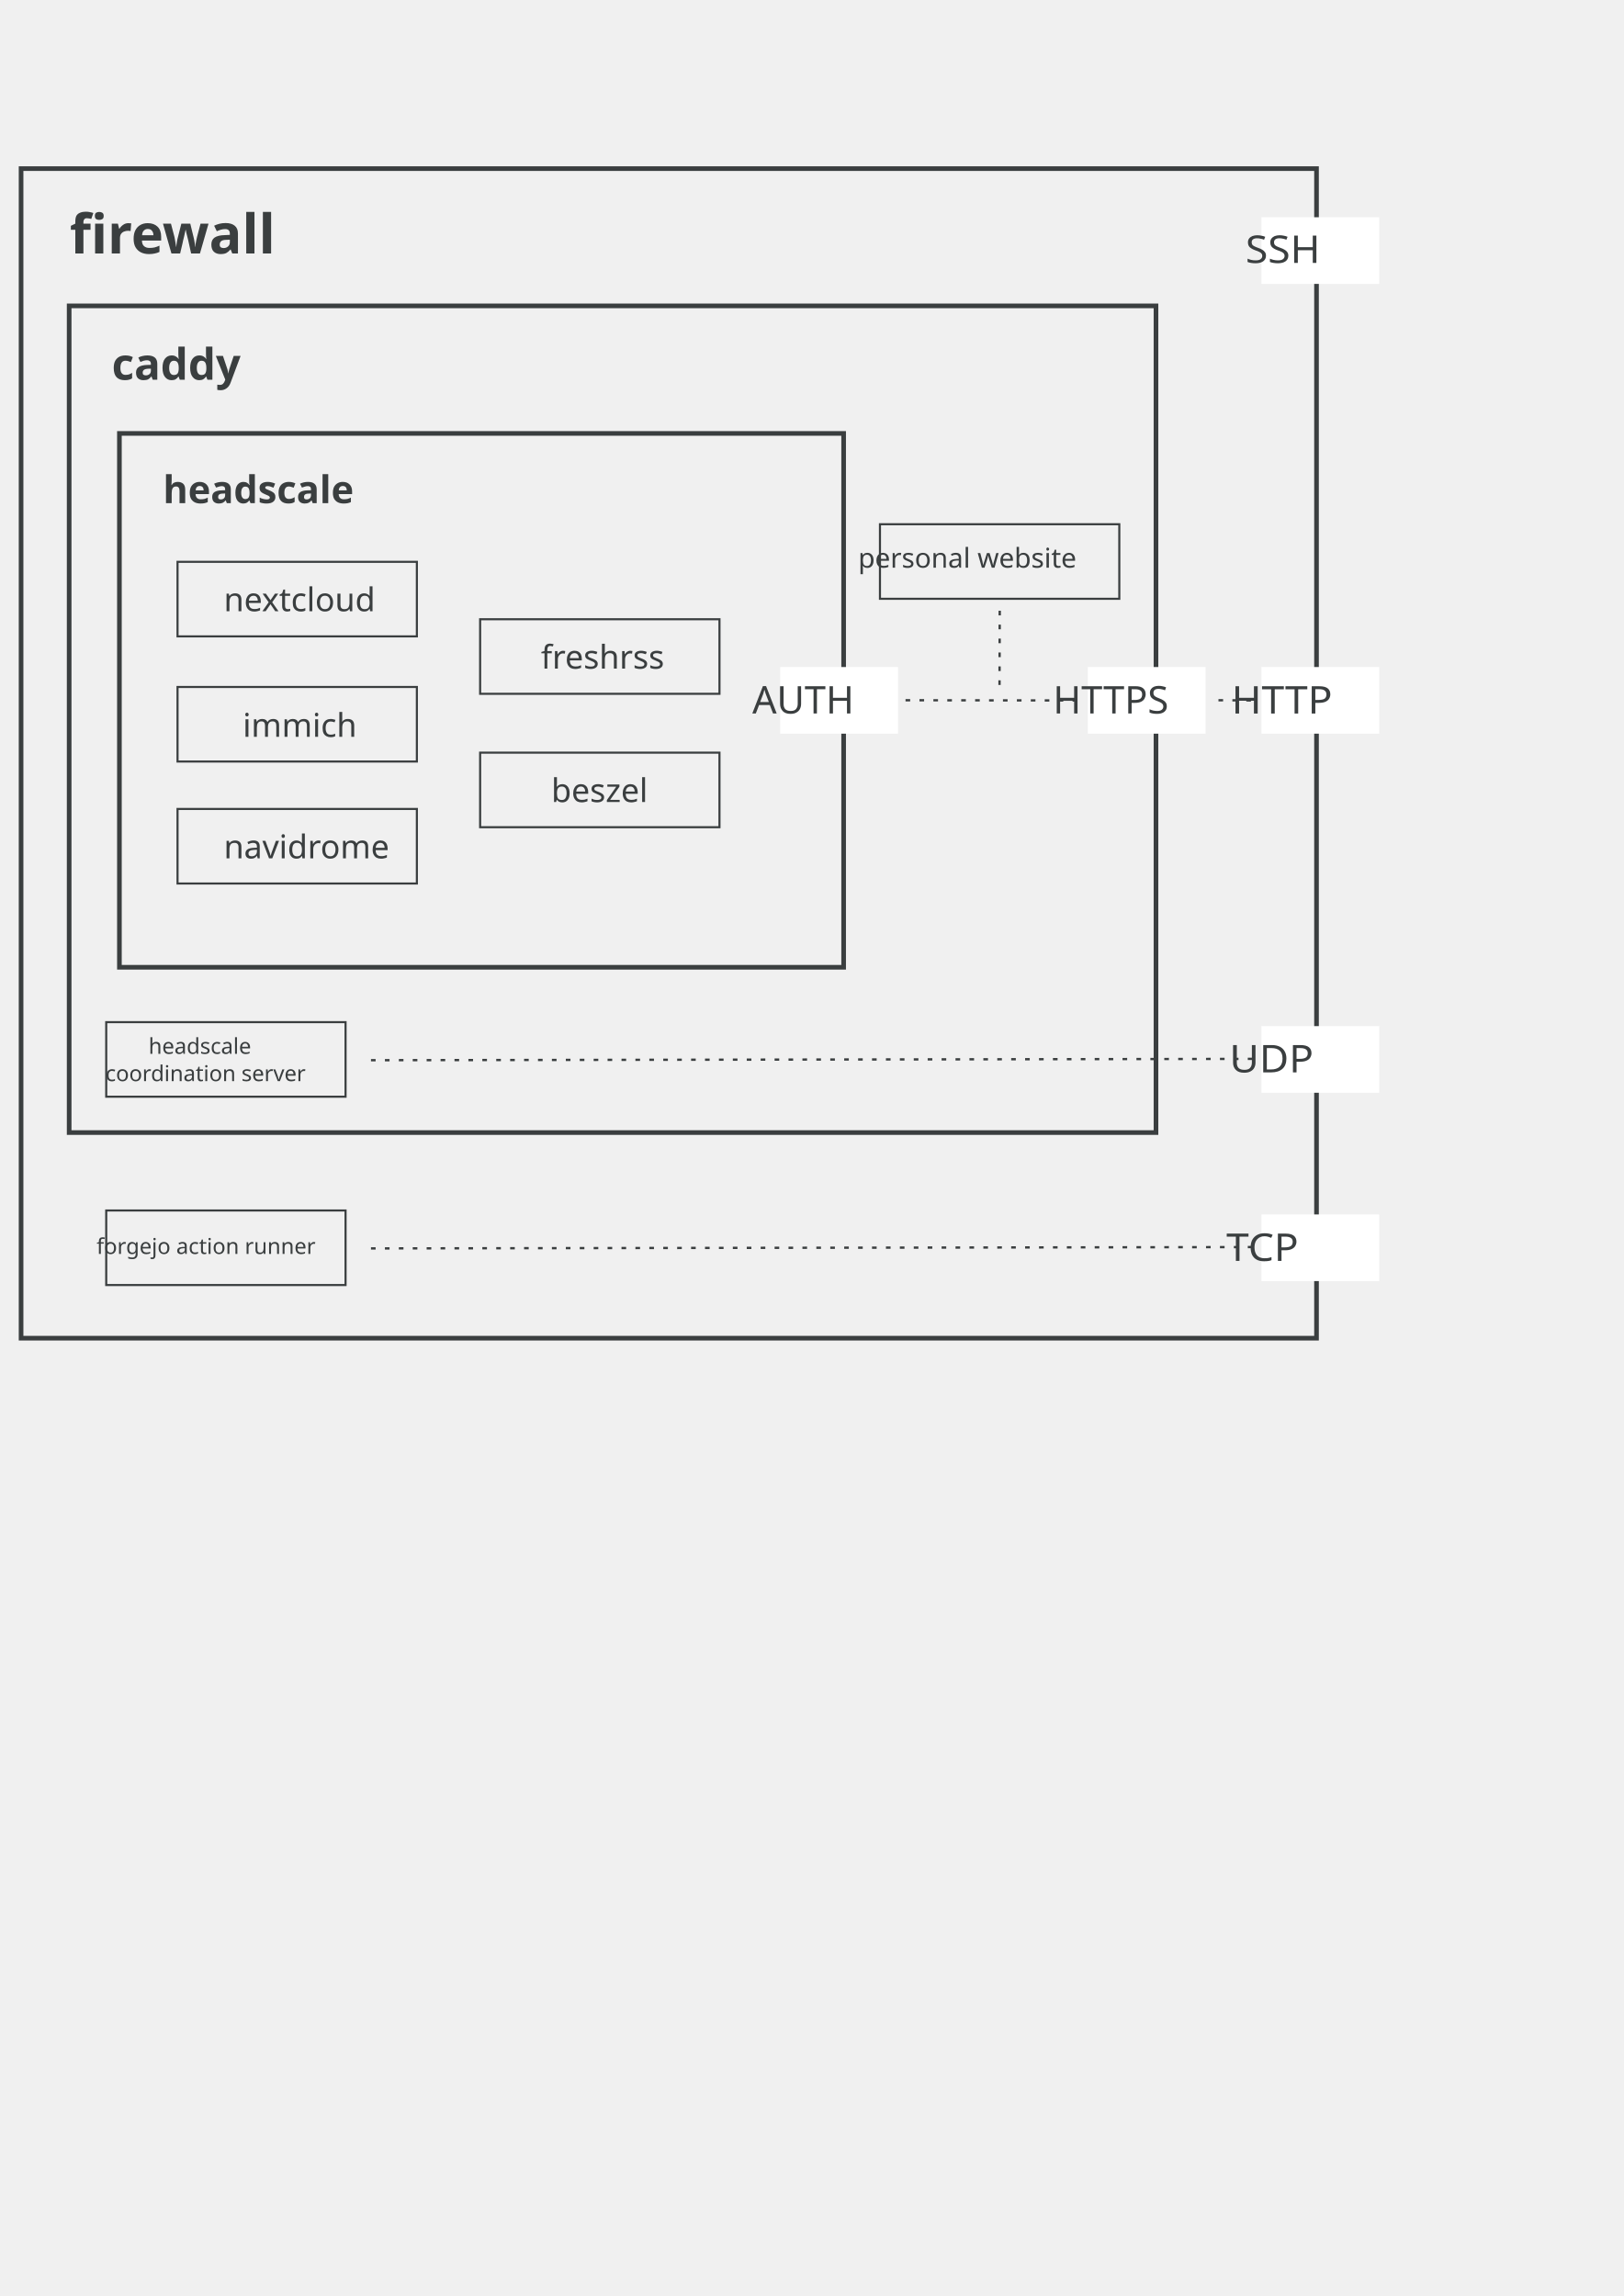
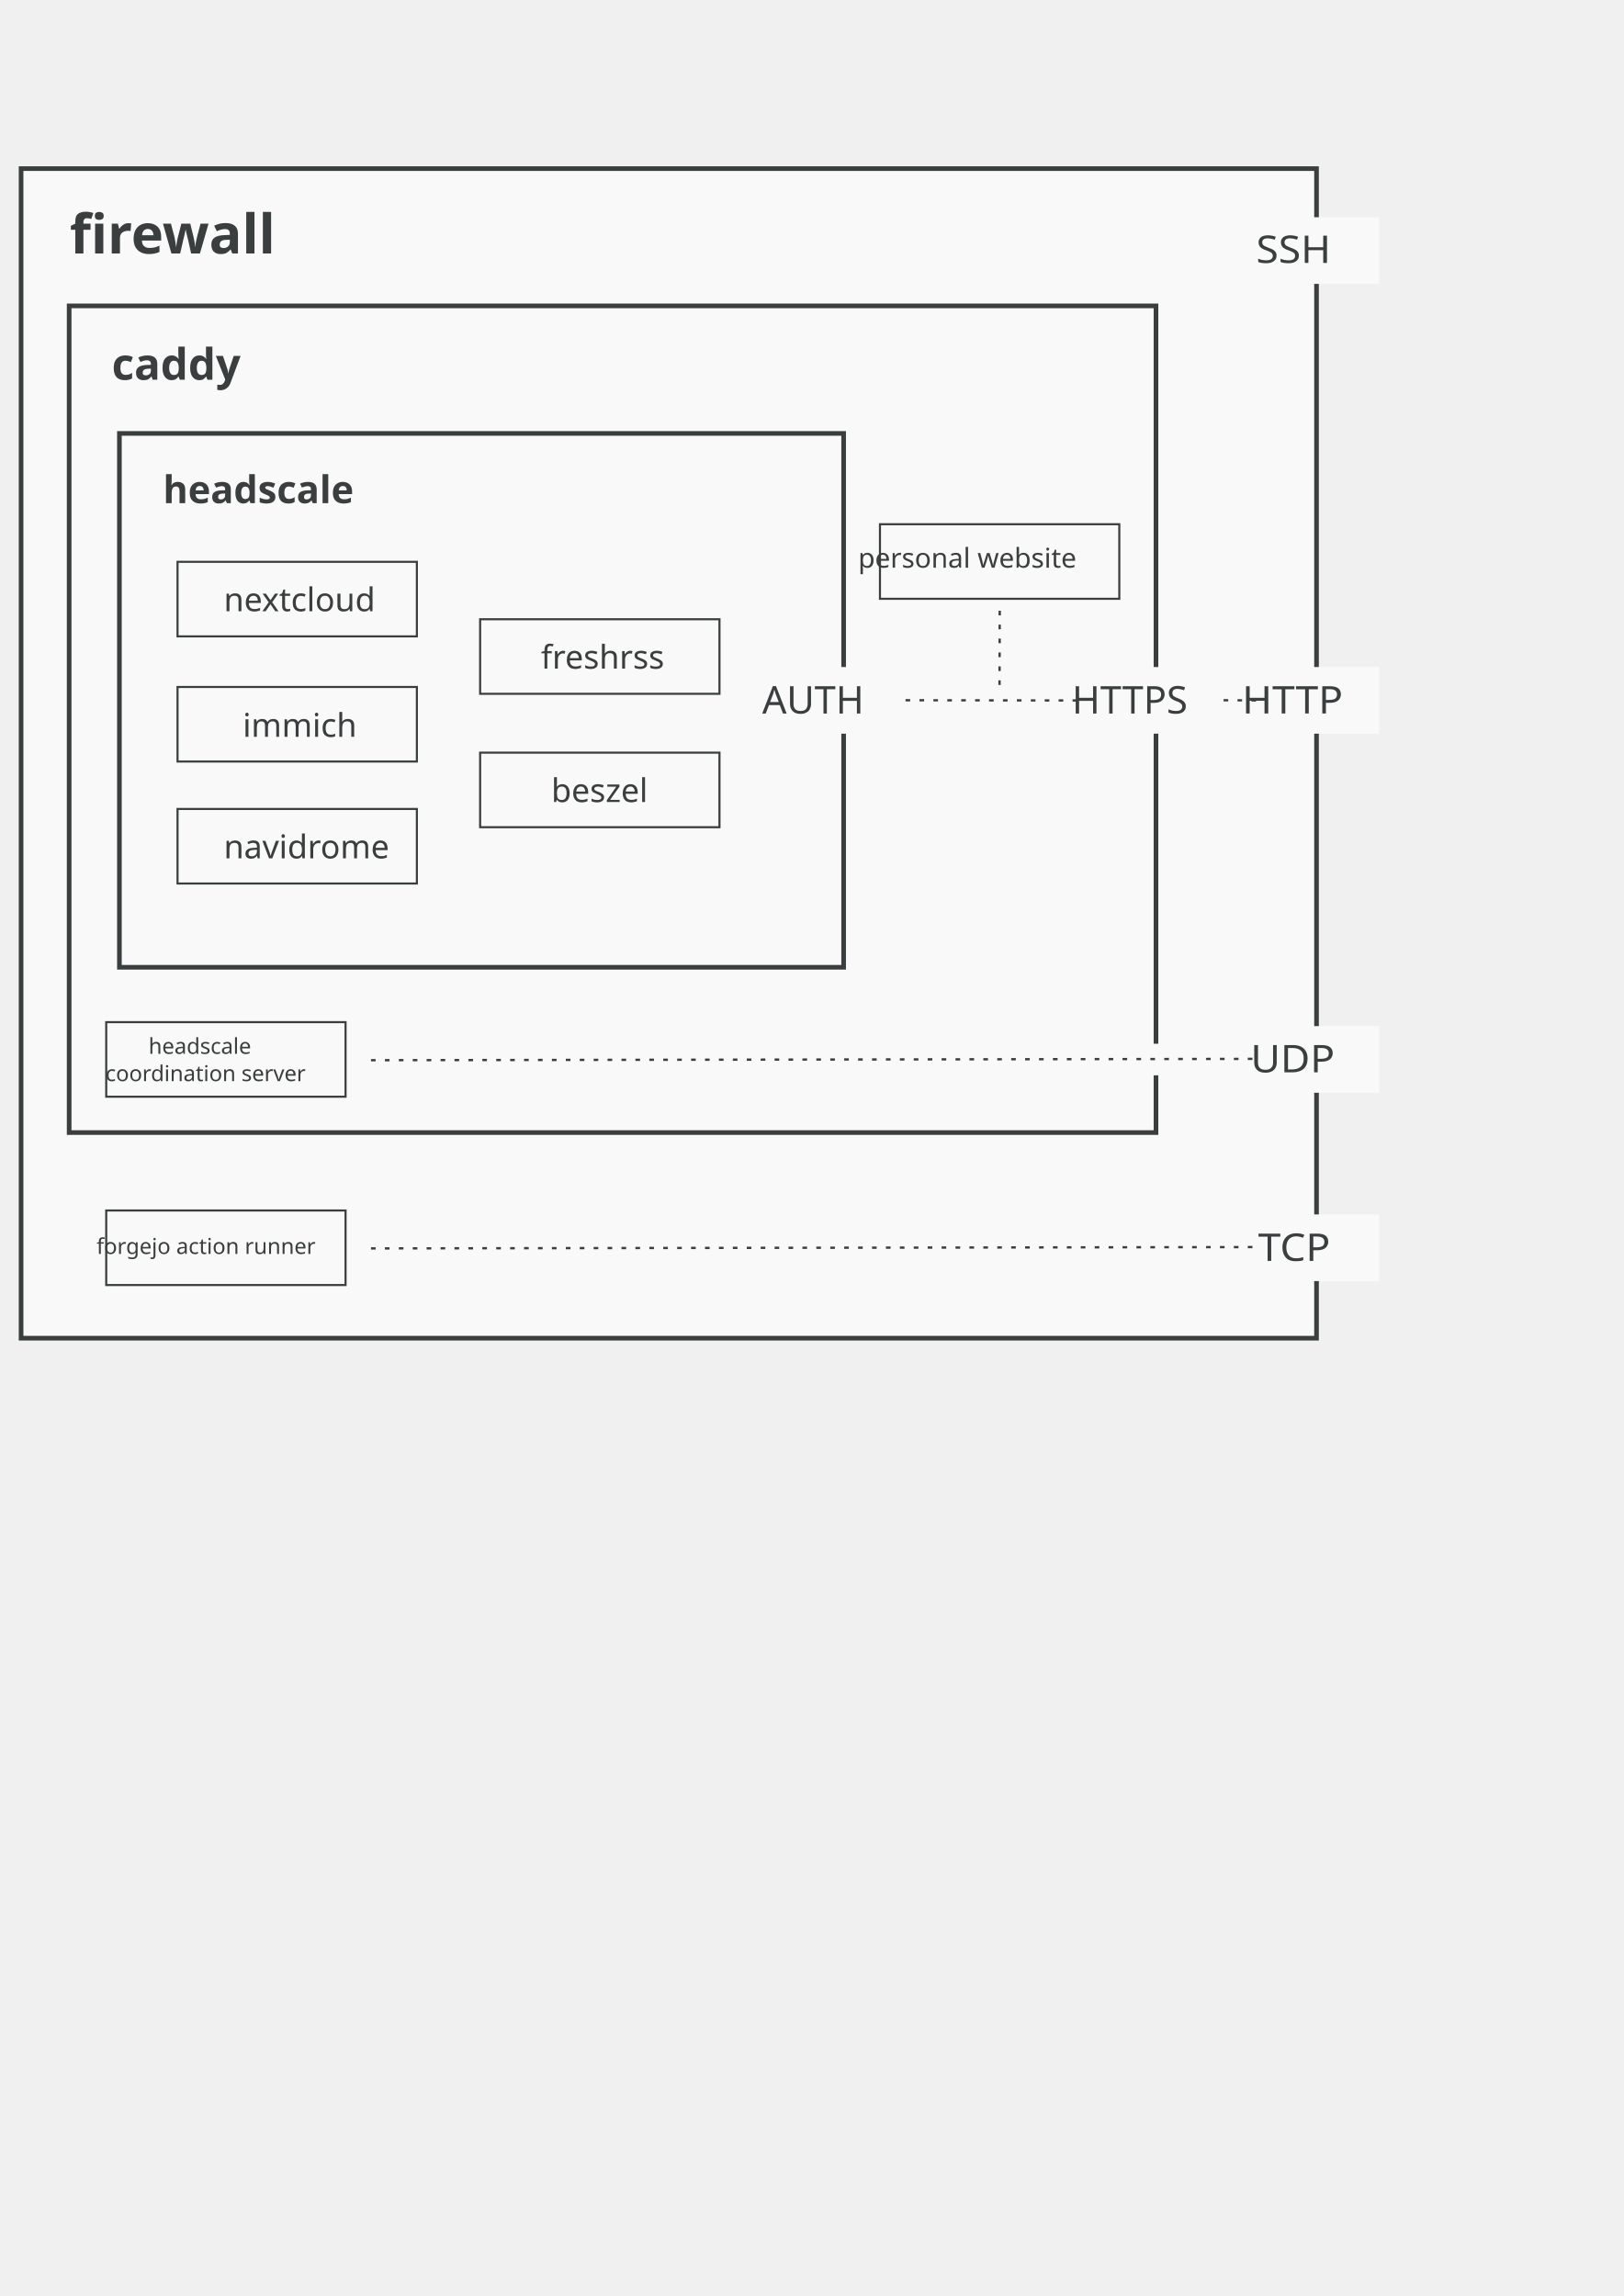
<svg xmlns="http://www.w3.org/2000/svg" width="210mm" height="297mm" viewBox="0 0 210 297" version="1.1" id="svg5" xml:space="preserve">
  <defs id="defs2">
    <rect x="465.646" y="139.451" width="67.907" height="55.781" id="rect8482" />
    <rect x="458.37" y="150.365" width="28.61" height="13.581" id="rect8476" />
  </defs>
  <g id="layer1">
-     <rect style="fill:none;fill-opacity:1;stroke:#3a3e3f;stroke-width:0.6;stroke-dasharray:none;stroke-opacity:1" id="rect234" width="167.544" height="151.289" x="2.726" y="21.812" ry="0" />
+     <rect style="fill:#f9f9f9;fill-opacity:1;stroke:#3a3e3f;stroke-width:0.6;stroke-dasharray:none;stroke-opacity:1" id="rect234" width="167.544" height="151.289" x="2.726" y="21.812" ry="0" />
    <rect style="fill:none;fill-opacity:1;stroke:#3a3e3f;stroke-width:0.6;stroke-dasharray:none;stroke-opacity:1" id="rect234-7" width="140.564" height="106.936" x="8.944" y="39.567" />
    <rect style="fill:none;fill-opacity:1;stroke:#3a3e3f;stroke-width:0.6;stroke-dasharray:none;stroke-opacity:1" id="rect234-7-6" width="93.667" height="69.055" x="15.444" y="56.066" />
    <text xml:space="preserve" style="font-style:normal;font-variant:normal;font-weight:normal;font-stretch:normal;font-size:7.056px;font-family:'Fira Sans';-inkscape-font-specification:'Fira Sans';fill:#3a3e3f;fill-opacity:1;stroke:none;stroke-width:0.5;stroke-dasharray:none;stroke-opacity:1" x="9.024" y="32.788" id="text6767">
      <tspan id="tspan6765" style="font-weight:bold;font-size:7.056px;stroke-width:0.5" x="9.024" y="32.788">firewall</tspan>
    </text>
    <text xml:space="preserve" style="font-style:normal;font-variant:normal;font-weight:normal;font-stretch:normal;font-size:5.644px;font-family:'Fira Sans';-inkscape-font-specification:'Fira Sans';fill:#3a3e3f;fill-opacity:1;stroke:none;stroke-width:0.5;stroke-dasharray:none;stroke-opacity:1" x="14.46" y="49.118" id="text6767-1">
      <tspan id="tspan6765-0" style="font-weight:bold;font-size:5.644px;stroke-width:0.5" x="14.46" y="49.118">caddy</tspan>
    </text>
    <text xml:space="preserve" style="font-style:normal;font-variant:normal;font-weight:normal;font-stretch:normal;font-size:4.939px;font-family:'Fira Sans';-inkscape-font-specification:'Fira Sans';fill:#3a3e3f;fill-opacity:1;stroke:none;stroke-width:0.5;stroke-dasharray:none;stroke-opacity:1" x="21.077" y="65.085" id="text6767-1-64">
      <tspan id="tspan6765-0-9" style="font-weight:bold;font-size:4.939px;stroke-width:0.5" x="21.077" y="65.085">headscale</tspan>
    </text>
    <g id="g7685" transform="translate(-25.39103,-15.45401)">
      <path id="rect234-7-5" style="fill:none;stroke:#3a3e3f;stroke-width:0.27;stroke-dasharray:none" d="m 48.352,88.129 h 30.955 v 9.644 H 48.352 Z" />
      <g id="g7678">
        <g id="g7673">
          <text xml:space="preserve" style="font-style:normal;font-variant:normal;font-weight:normal;font-stretch:normal;font-size:4.233px;font-family:'Fira Sans';-inkscape-font-specification:'Fira Sans';fill:#3a3e3f;fill-opacity:1;stroke:none;stroke-width:0.5;stroke-dasharray:none;stroke-opacity:1" x="54.332" y="94.514" id="text6767-1-6">
            <tspan id="tspan6765-0-3" style="font-size:4.233px;stroke-width:0.5" x="54.332" y="94.514">nextcloud</tspan>
          </text>
        </g>
      </g>
    </g>
    <path id="rect234-7-5-4" style="fill:none;stroke:#3a3e3f;stroke-width:0.27;stroke-dasharray:none" d="M 13.738,132.221 H 44.693 v 9.644 H 13.738 Z" />
    <g id="g7673-0" transform="translate(-36.81314,44.09183)">
      <text xml:space="preserve" style="font-style:normal;font-variant:normal;font-weight:normal;font-stretch:normal;font-size:2.822px;font-family:'Fira Sans';-inkscape-font-specification:'Fira Sans';fill:#3a3e3f;fill-opacity:1;stroke:none;stroke-width:0.5;stroke-dasharray:none;stroke-opacity:1" x="65.962" y="92.229" id="text6767-1-6-7">
        <tspan id="tspan6765-0-3-8" style="font-size:2.822px;text-align:center;text-anchor:middle;stroke-width:0.5" x="65.962" y="92.229">headscale</tspan>
        <tspan style="font-size:2.822px;text-align:center;text-anchor:middle;stroke-width:0.5" x="65.962" y="95.757" id="tspan8170">coordination server</tspan>
      </text>
    </g>
    <path id="rect234-7-5-4-4" style="fill:none;stroke:#3a3e3f;stroke-width:0.27;stroke-dasharray:none" d="m 113.809,67.812 h 30.955 v 9.644 H 113.809 Z" />
    <g id="g7678-3-8" transform="translate(63.27067,-18.79437)">
      <g id="g7673-0-1">
        <text xml:space="preserve" style="font-style:normal;font-variant:normal;font-weight:normal;font-stretch:normal;font-size:3.528px;font-family:'Fira Sans';-inkscape-font-specification:'Fira Sans';fill:#3a3e3f;fill-opacity:1;stroke:none;stroke-width:0.5;stroke-dasharray:none;stroke-opacity:1" x="65.962" y="92.229" id="text6767-1-6-7-0">
          <tspan style="font-size:3.528px;text-align:center;text-anchor:middle;stroke-width:0.5" x="65.962" y="92.229" id="tspan8170-0">personal website</tspan>
        </text>
      </g>
    </g>
    <g id="g7993-8" transform="translate(13.74562,-8.025803)">
      <path id="rect234-7-5-4-8" style="fill:none;stroke:#3a3e3f;stroke-width:0.27;stroke-dasharray:none" d="m 48.352,88.129 h 30.955 v 9.644 H 48.352 Z" />
      <g id="g7678-3-4">
        <g id="g7673-0-3">
          <text xml:space="preserve" style="font-style:normal;font-variant:normal;font-weight:normal;font-stretch:normal;font-size:4.233px;font-family:'Fira Sans';-inkscape-font-specification:'Fira Sans';fill:#3a3e3f;fill-opacity:1;stroke:none;stroke-width:0.5;stroke-dasharray:none;stroke-opacity:1" x="56.211" y="94.514" id="text6767-1-6-7-1">
            <tspan id="tspan6765-0-3-8-4" style="font-size:4.233px;stroke-width:0.5" x="56.211" y="94.514">freshrss</tspan>
          </text>
        </g>
      </g>
    </g>
    <path id="rect234-7-5-4-8-2" style="fill:none;stroke:#3a3e3f;stroke-width:0.27;stroke-dasharray:none" d="m 62.097,97.36 h 30.955 v 9.644 H 62.097 Z" />
    <g id="g7678-3-4-0" transform="translate(13.74562,9.231026)">
      <g id="g7673-0-3-6">
        <text xml:space="preserve" style="font-style:normal;font-variant:normal;font-weight:normal;font-stretch:normal;font-size:4.233px;font-family:'Fira Sans';-inkscape-font-specification:'Fira Sans';fill:#3a3e3f;fill-opacity:1;stroke:none;stroke-width:0.5;stroke-dasharray:none;stroke-opacity:1" x="57.551" y="94.514" id="text6767-1-6-7-1-8">
          <tspan id="tspan6765-0-3-8-4-9" style="font-size:4.233px;stroke-width:0.5" x="57.551" y="94.514">beszel</tspan>
        </text>
      </g>
    </g>
    <path id="rect234-7-5-5" style="fill:none;stroke:#3a3e3f;stroke-width:0.27;stroke-dasharray:none" d="M 13.738,156.582 H 44.693 v 9.644 H 13.738 Z" />
    <g id="g7673-5" transform="translate(-34.61393,68.45241)">
      <text xml:space="preserve" style="font-style:normal;font-variant:normal;font-weight:normal;font-stretch:normal;font-size:2.822px;font-family:'Fira Sans';-inkscape-font-specification:'Fira Sans';text-align:center;text-anchor:middle;fill:#3a3e3f;fill-opacity:1;stroke:none;stroke-width:0.5;stroke-dasharray:none;stroke-opacity:1" x="63.829" y="93.752" id="text6767-1-6-4">
        <tspan style="font-size:2.822px;text-align:center;text-anchor:middle;stroke-width:0.5" x="63.829" y="93.752" id="tspan7892">forgejo action runner</tspan>
      </text>
    </g>
    <g id="g7685-7" transform="translate(-25.39103,16.51401)">
      <path id="rect234-7-5-6" style="fill:none;stroke:#3a3e3f;stroke-width:0.27;stroke-dasharray:none" d="m 48.352,88.129 h 30.955 v 9.644 H 48.352 Z" />
      <g id="g7678-5">
        <g id="g7673-6">
          <text xml:space="preserve" style="font-style:normal;font-variant:normal;font-weight:normal;font-stretch:normal;font-size:4.233px;font-family:'Fira Sans';-inkscape-font-specification:'Fira Sans';fill:#3a3e3f;fill-opacity:1;stroke:none;stroke-width:0.5;stroke-dasharray:none;stroke-opacity:1" x="54.332" y="94.514" id="text6767-1-6-9">
            <tspan id="tspan6765-0-3-3" style="font-size:4.233px;stroke-width:0.5" x="54.332" y="94.514">navidrome</tspan>
          </text>
        </g>
      </g>
    </g>
    <g id="g7685-2" transform="translate(-22.70664,9.938555)">
      <g id="g7833" transform="translate(-2.684396,-9.203642)">
        <path id="rect234-7-5-0" style="fill:none;stroke:#3a3e3f;stroke-width:0.27;stroke-dasharray:none" d="m 48.352,88.129 h 30.955 v 9.644 H 48.352 Z" />
        <g id="g7678-6">
          <g id="g7673-1">
            <text xml:space="preserve" style="font-style:normal;font-variant:normal;font-weight:normal;font-stretch:normal;font-size:4.233px;font-family:'Fira Sans';-inkscape-font-specification:'Fira Sans';fill:#3a3e3f;fill-opacity:1;stroke:none;stroke-width:0.5;stroke-dasharray:none;stroke-opacity:1" x="56.785" y="94.577" id="text6767-1-6-5">
              <tspan id="tspan6765-0-3-5" style="font-size:4.233px;stroke-width:0.5" x="56.785" y="94.577">immich</tspan>
            </text>
          </g>
        </g>
      </g>
    </g>
-     <g id="g10304" transform="matrix(1.066063,0,0,0.9999301,34.96178,-36.09654)">
-       <rect style="fill:#ffffff;fill-opacity:1;stroke:none;stroke-width:0.6;stroke-dasharray:none;stroke-opacity:1" id="rect9491" width="14.293" height="8.621" x="120.24" y="64.204" />
-       <text xml:space="preserve" style="font-style:normal;font-variant:normal;font-weight:normal;font-stretch:normal;font-size:4.939px;font-family:'Fira Sans';-inkscape-font-specification:'Fira Sans';text-align:center;text-anchor:middle;fill:#cccccc;fill-opacity:1;stroke:none;stroke-width:0.6;stroke-dasharray:none;stroke-opacity:1" x="127.344" y="70.109" id="text8612">
-         <tspan id="tspan8610" style="font-size:4.939px;fill:#3a3e3f;fill-opacity:1;stroke-width:0.6" x="127.344" y="70.109">SSH</tspan>
-       </text>
-     </g>
-     <g id="g11149" transform="translate(27.49879,7.772769)">
-       <rect style="fill:#ffffff;fill-opacity:1;stroke:none;stroke-width:0.619;stroke-dasharray:none;stroke-opacity:1" id="rect9491-26-6" width="15.237" height="8.62" x="135.646" y="78.511" />
-       <text xml:space="preserve" style="font-style:normal;font-variant:normal;font-weight:normal;font-stretch:normal;font-size:5.099px;font-family:'Fira Sans';-inkscape-font-specification:'Fira Sans';text-align:center;text-anchor:middle;fill:#cccccc;fill-opacity:1;stroke:none;stroke-width:0.619;stroke-dasharray:none;stroke-opacity:1" x="138.576" y="87.273" id="text8612-1" transform="scale(1.03254,0.9684859)">
-         <tspan id="tspan8610-0" style="font-size:5.099px;fill:#3a3e3f;fill-opacity:1;stroke-width:0.619" x="138.576" y="87.273">HTTP</tspan>
-       </text>
-     </g>
-     <g id="g11154" transform="translate(31.36369,7.666011)">
-       <rect style="fill:#ffffff;fill-opacity:1;stroke:none;stroke-width:0.619;stroke-dasharray:none;stroke-opacity:1" id="rect9491-26" width="15.237" height="8.62" x="109.324" y="78.618" />
-       <text xml:space="preserve" style="font-style:normal;font-variant:normal;font-weight:normal;font-stretch:normal;font-size:4.939px;font-family:'Fira Sans';-inkscape-font-specification:'Fira Sans';text-align:center;text-anchor:middle;fill:#cccccc;fill-opacity:1;stroke:none;stroke-width:0.6;stroke-dasharray:none;stroke-opacity:1" x="116.794" y="84.629" id="text8612-1-7">
-         <tspan id="tspan8610-0-1" style="font-size:4.939px;fill:#3a3e3f;fill-opacity:1;stroke-width:0.6" x="116.794" y="84.629">HTTPS</tspan>
-       </text>
-     </g>
-     <g id="g11154-6" transform="translate(-8.417867,7.666011)">
-       <rect style="fill:#ffffff;fill-opacity:1;stroke:none;stroke-width:0.619;stroke-dasharray:none;stroke-opacity:1" id="rect9491-26-3" width="15.237" height="8.62" x="109.324" y="78.618" />
-       <text xml:space="preserve" style="font-style:normal;font-variant:normal;font-weight:normal;font-stretch:normal;font-size:4.939px;font-family:'Fira Sans';-inkscape-font-specification:'Fira Sans';text-align:center;text-anchor:middle;fill:#cccccc;fill-opacity:1;stroke:none;stroke-width:0.6;stroke-dasharray:none;stroke-opacity:1" x="116.794" y="84.629" id="text8612-1-7-8">
-         <tspan id="tspan8610-0-1-5" style="font-size:4.939px;fill:#3a3e3f;fill-opacity:1;stroke-width:0.6" x="116.794" y="84.629">AUTH</tspan>
-       </text>
-     </g>
+     <rect style="fill:#f9f9f9;fill-opacity:1;stroke:none;stroke-width:0.619;stroke-dasharray:none;stroke-opacity:1" id="rect9491" width="15.237" height="8.62" x="163.145" y="28.102" />
+     <rect style="fill:#f9f9f9;fill-opacity:1;stroke:none;stroke-width:0.619;stroke-dasharray:none;stroke-opacity:1" id="rect9491-26" width="15.237" height="8.62" x="140.688" y="86.284" />
+     <rect style="fill:#f9f9f9;fill-opacity:1;stroke:none;stroke-width:0.619;stroke-dasharray:none;stroke-opacity:1" id="rect9491-26-3" width="15.237" height="8.62" x="100.906" y="86.284" />
    <path style="fill:#373737;fill-opacity:1;stroke:none;stroke-width:0.6;stroke-dasharray:none;stroke-opacity:1" d="m 125.448,88.348 2.567,4.492" id="path10556" />
-     <path style="fill:none;fill-opacity:1;stroke:#3a3e3f;stroke-width:0.3;stroke-dasharray:0.6, 1.2;stroke-dashoffset:0;stroke-opacity:1" d="m 157.588,90.58 5.095,0.028" id="path10936" />
+     <path style="fill:none;fill-opacity:1;stroke:#3a3e3f;stroke-width:0.3;stroke-dasharray:0.6, 1.2;stroke-dashoffset:0;stroke-opacity:1" d="m 158.25,90.58 5.095,0.028" id="path10936" />
    <path style="fill:none;fill-opacity:1;stroke:#3a3e3f;stroke-width:0.3;stroke-dasharray:0.6, 1.2;stroke-dashoffset:0;stroke-opacity:1" d="m 117.117,90.58 22.598,0.028" id="path10936-1" />
    <path style="fill:none;fill-opacity:1;stroke:#3a3e3f;stroke-width:0.3;stroke-dasharray:0.6, 1.2;stroke-dashoffset:0;stroke-opacity:1" d="m 129.3,79.003 c -0.009,7.533 -0.018,2.305 -0.028,9.838" id="path10936-1-4" />
-     <g id="g10304-2-6" transform="matrix(1.066063,0,0,0.9999301,32.73577,27.32114)">
-       <g id="g11055" transform="translate(2.335823,65.57815)">
-         <g id="g11456" transform="translate(-0.2477623)">
-           <rect style="fill:#ffffff;fill-opacity:1;stroke:none;stroke-width:0.6;stroke-dasharray:none;stroke-opacity:1" id="rect9491-26-1" width="14.293" height="8.621" x="120.24" y="64.204" />
-           <text xml:space="preserve" style="font-style:normal;font-variant:normal;font-weight:normal;font-stretch:normal;font-size:4.939px;font-family:'Fira Sans';-inkscape-font-specification:'Fira Sans';text-align:center;text-anchor:middle;fill:#cccccc;fill-opacity:1;stroke:none;stroke-width:0.6;stroke-dasharray:none;stroke-opacity:1" x="127.428" y="70.215" id="text8612-1-5">
-             <tspan id="tspan8610-0-9" style="font-size:4.939px;fill:#3a3e3f;fill-opacity:1;stroke-width:0.6" x="127.428" y="70.215">TCP</tspan>
-           </text>
-         </g>
-       </g>
-     </g>
-     <g id="g10304-2-6-4" transform="matrix(1.066063,0,0,0.9999301,35.55584,68.53412)">
-       <g id="g11159" transform="translate(-0.557249)">
-         <rect style="fill:#ffffff;fill-opacity:1;stroke:none;stroke-width:0.6;stroke-dasharray:none;stroke-opacity:1" id="rect9491-26-1-9" width="14.293" height="8.621" x="120.24" y="64.204" />
-         <text xml:space="preserve" style="font-style:normal;font-variant:normal;font-weight:normal;font-stretch:normal;font-size:4.939px;font-family:'Fira Sans';-inkscape-font-specification:'Fira Sans';text-align:center;text-anchor:middle;fill:#cccccc;fill-opacity:1;stroke:none;stroke-width:0.6;stroke-dasharray:none;stroke-opacity:1" x="127.243" y="70.186" id="text8612-1-5-0">
-           <tspan id="tspan8610-0-9-9" style="font-size:4.939px;fill:#3a3e3f;fill-opacity:1;stroke-width:0.6" x="127.243" y="70.186">UDP</tspan>
-         </text>
-       </g>
-     </g>
+     <rect style="fill:#f9f9f9;fill-opacity:1;stroke:none;stroke-width:0.619;stroke-dasharray:none;stroke-opacity:1" id="rect9491-26-1" width="15.237" height="8.62" x="163.145" y="157.094" />
+     <text xml:space="preserve" style="font-style:normal;font-variant:normal;font-weight:normal;font-stretch:normal;font-size:5.099px;font-family:'Fira Sans';-inkscape-font-specification:'Fira Sans';text-align:center;text-anchor:middle;fill:#cccccc;fill-opacity:1;stroke:none;stroke-width:0.619;stroke-dasharray:none;stroke-opacity:1" x="165.425" y="168.413" id="text8612-1-5" transform="scale(1.03254,0.9684859)">
+       <tspan id="tspan8610-0-9" style="font-size:5.099px;fill:#3a3e3f;fill-opacity:1;stroke-width:0.619" x="165.425" y="168.413">TCP</tspan>
+     </text>
+     <rect style="fill:#f9f9f9;fill-opacity:1;stroke:none;stroke-width:0.619;stroke-dasharray:none;stroke-opacity:1" id="rect9491-26-1-9" width="15.237" height="8.62" x="163.145" y="132.733" />
+     <rect style="fill:#f9f9f9;fill-opacity:1;stroke:none;stroke-width:0.424;stroke-dasharray:none;stroke-opacity:1" id="rect9491-26-1-9-4" width="7.223" height="4.086" x="147.451" y="135.014" />
    <path style="fill:none;fill-opacity:1;stroke:#3a3e3f;stroke-width:0.3;stroke-dasharray:0.6, 1.2;stroke-dashoffset:0;stroke-opacity:1" d="M 47.981,137.144 162.684,136.97" id="path10936-4" />
    <path style="fill:none;fill-opacity:1;stroke:#3a3e3f;stroke-width:0.3;stroke-dasharray:0.6, 1.2;stroke-dashoffset:0;stroke-opacity:1" d="m 47.981,161.49 114.703,-0.174" id="path10936-4-5" />
+     <text xml:space="preserve" style="font-style:normal;font-variant:normal;font-weight:normal;font-stretch:normal;font-size:5.099px;font-family:'Fira Sans';-inkscape-font-specification:'Fira Sans';text-align:center;text-anchor:middle;fill:#cccccc;fill-opacity:1;stroke:none;stroke-width:0.619;stroke-dasharray:none;stroke-opacity:1" x="165.338" y="35.114" id="text8612" transform="scale(1.03254,0.9684859)">
+       <tspan id="tspan8610" style="font-size:5.099px;fill:#3a3e3f;fill-opacity:1;stroke-width:0.619" x="165.338" y="35.114">SSH</tspan>
+     </text>
+     <rect style="fill:#f9f9f9;fill-opacity:1;stroke:none;stroke-width:0.619;stroke-dasharray:none;stroke-opacity:1" id="rect9491-26-6" width="15.237" height="8.62" x="163.145" y="86.284" />
+     <text xml:space="preserve" style="font-style:normal;font-variant:normal;font-weight:normal;font-stretch:normal;font-size:5.099px;font-family:'Fira Sans';-inkscape-font-specification:'Fira Sans';text-align:center;text-anchor:middle;fill:#cccccc;fill-opacity:1;stroke:none;stroke-width:0.619;stroke-dasharray:none;stroke-opacity:1" x="165.209" y="95.298" id="text8612-1" transform="scale(1.03254,0.9684859)">
+       <tspan id="tspan8610-0" style="font-size:5.099px;fill:#3a3e3f;fill-opacity:1;stroke-width:0.619" x="165.209" y="95.298">HTTP</tspan>
+     </text>
+     <text xml:space="preserve" style="font-style:normal;font-variant:normal;font-weight:normal;font-stretch:normal;font-size:4.939px;font-family:'Fira Sans';-inkscape-font-specification:'Fira Sans';text-align:center;text-anchor:middle;fill:#cccccc;fill-opacity:1;stroke:none;stroke-width:0.6;stroke-dasharray:none;stroke-opacity:1" x="149.327" y="92.295" id="text8612-1-7">
+       <tspan id="tspan8610-0-1" style="font-size:4.939px;fill:#3a3e3f;fill-opacity:1;stroke-width:0.6" x="149.327" y="92.295">HTTPS</tspan>
+     </text>
+     <text xml:space="preserve" style="font-style:normal;font-variant:normal;font-weight:normal;font-stretch:normal;font-size:4.939px;font-family:'Fira Sans';-inkscape-font-specification:'Fira Sans';text-align:center;text-anchor:middle;fill:#cccccc;fill-opacity:1;stroke:none;stroke-width:0.6;stroke-dasharray:none;stroke-opacity:1" x="108.377" y="92.295" id="text8612-1-7-8">
+       <tspan id="tspan8610-0-1-5" style="font-size:4.939px;fill:#3a3e3f;fill-opacity:1;stroke-width:0.6" x="108.377" y="92.295">AUTH</tspan>
+     </text>
+     <text xml:space="preserve" style="font-style:normal;font-variant:normal;font-weight:normal;font-stretch:normal;font-size:5.099px;font-family:'Fira Sans';-inkscape-font-specification:'Fira Sans';text-align:center;text-anchor:middle;fill:#cccccc;fill-opacity:1;stroke:none;stroke-width:0.619;stroke-dasharray:none;stroke-opacity:1" x="165.234" y="143.229" id="text8612-1-5-0" transform="scale(1.03254,0.9684859)">
+       <tspan id="tspan8610-0-9-9" style="font-size:5.099px;fill:#3a3e3f;fill-opacity:1;stroke-width:0.619" x="165.234" y="143.229">UDP</tspan>
+     </text>
  </g>
</svg>
